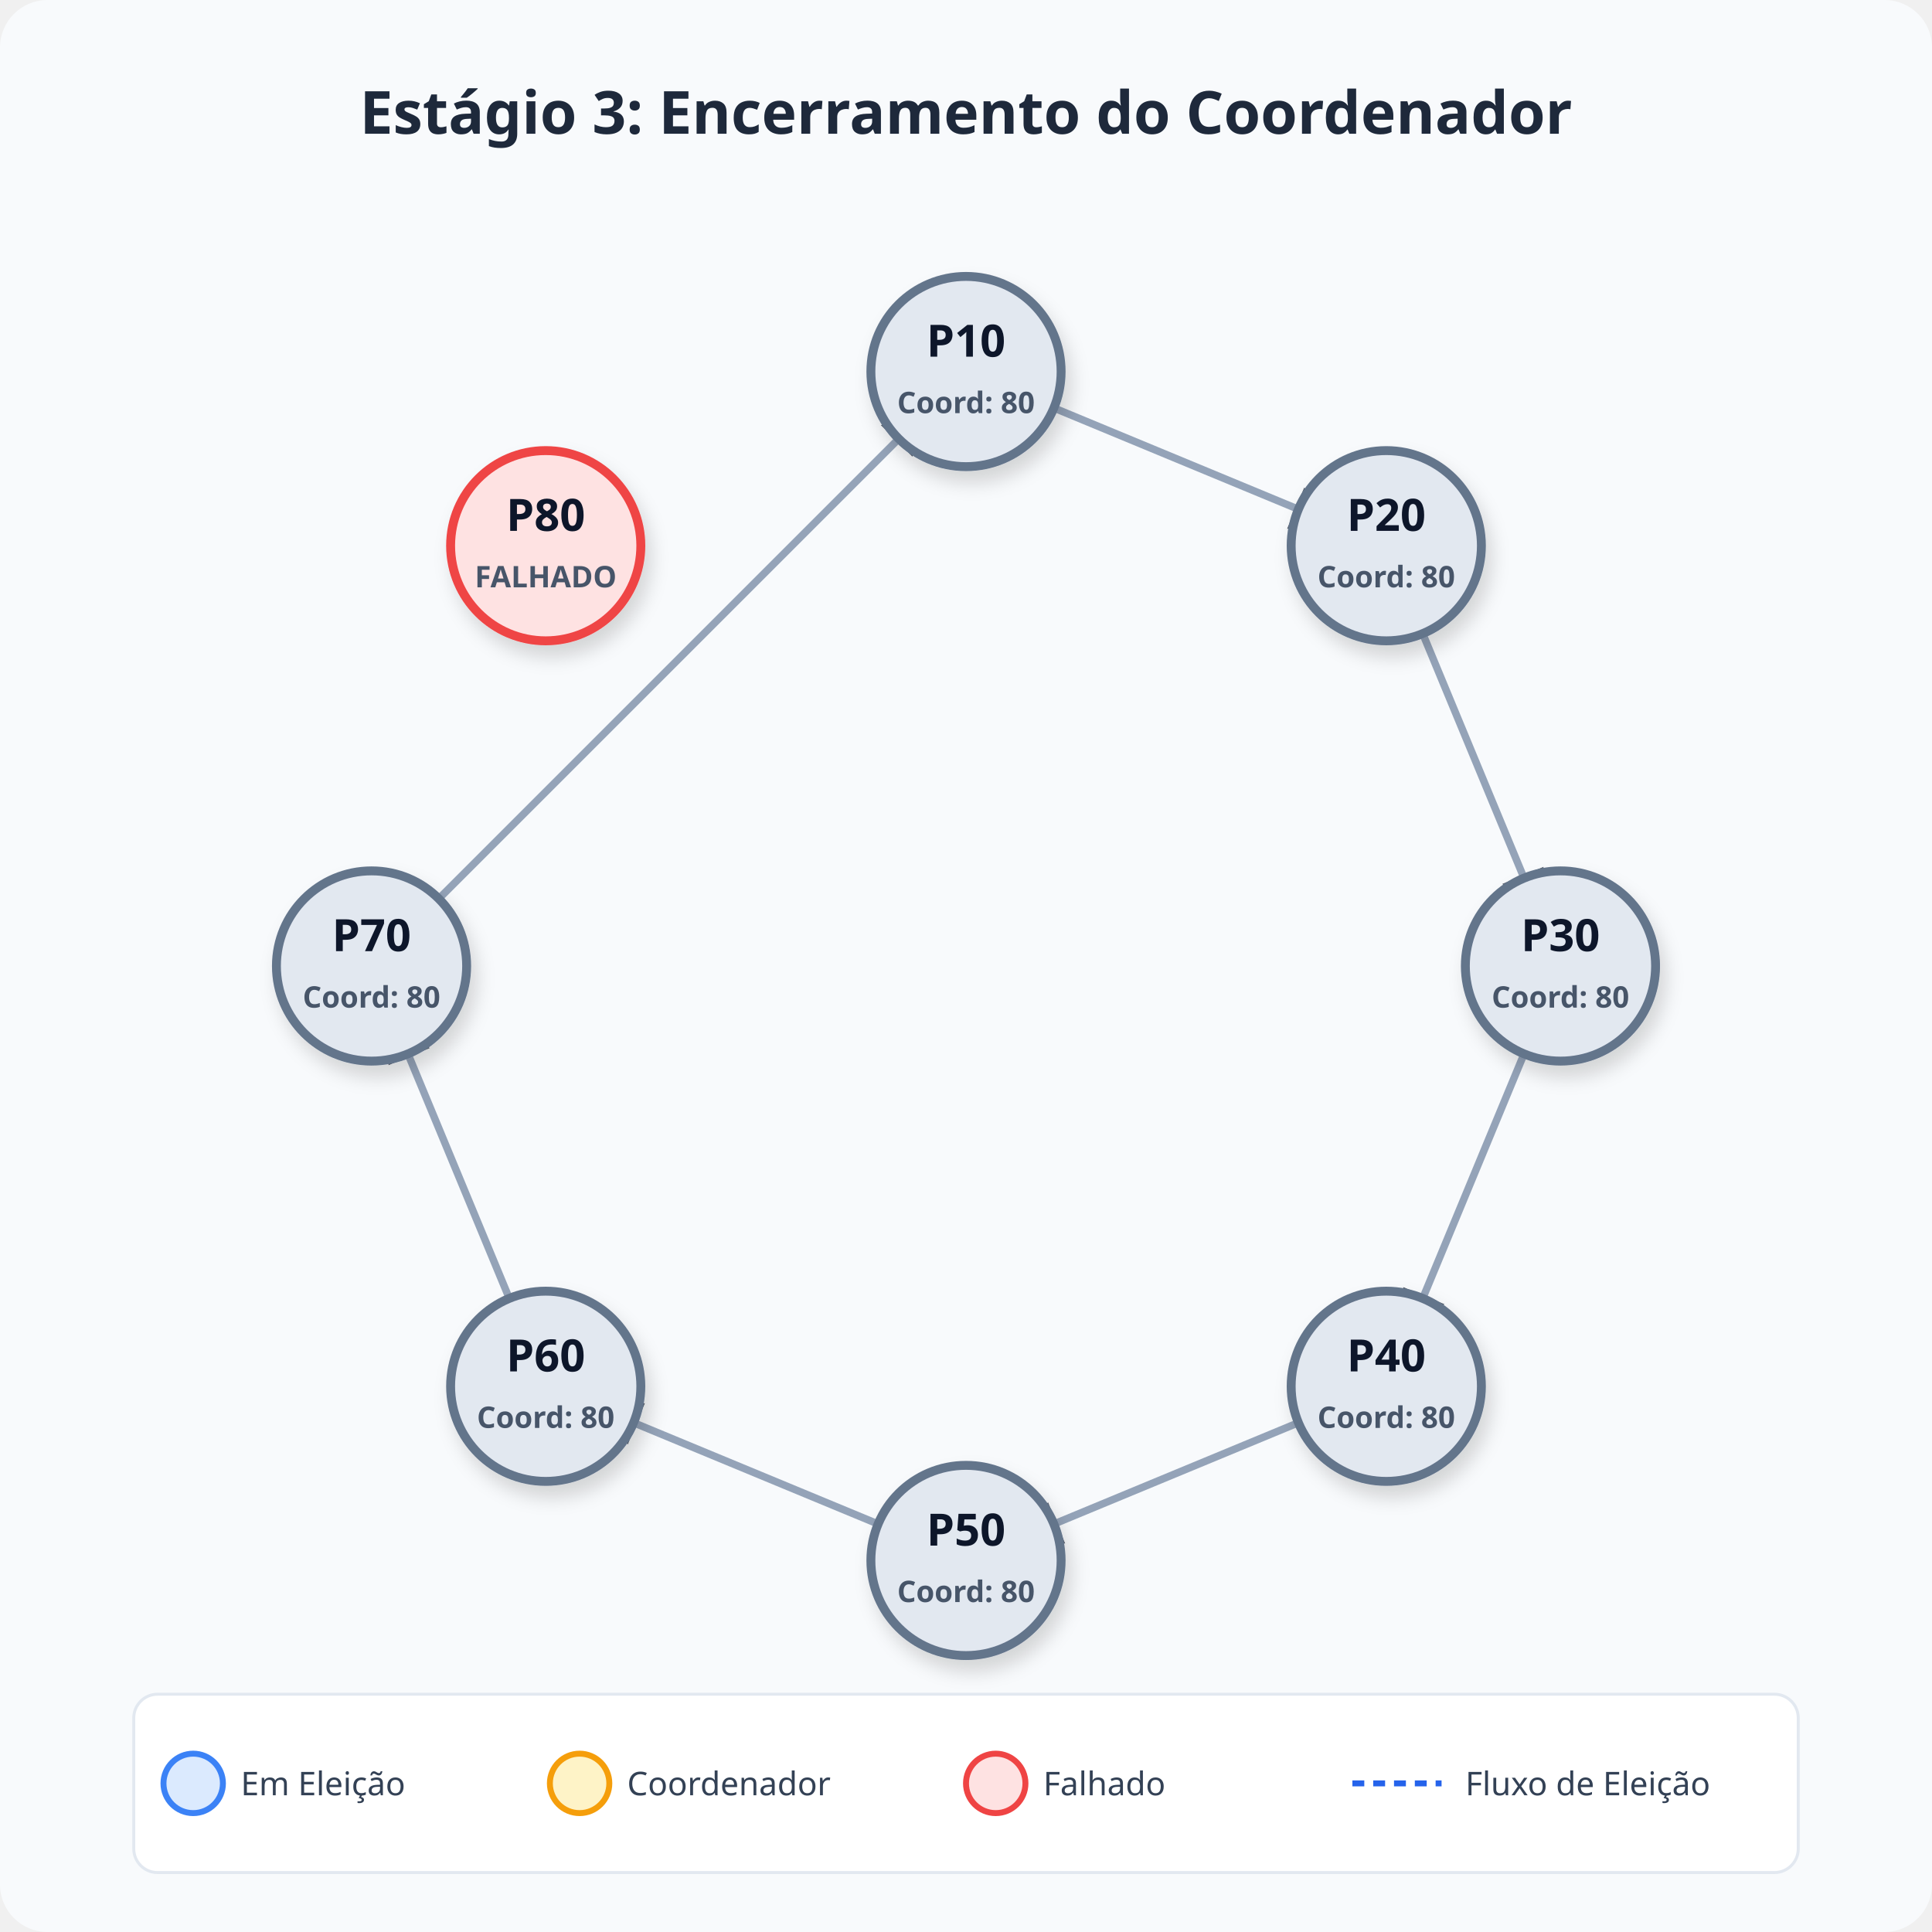
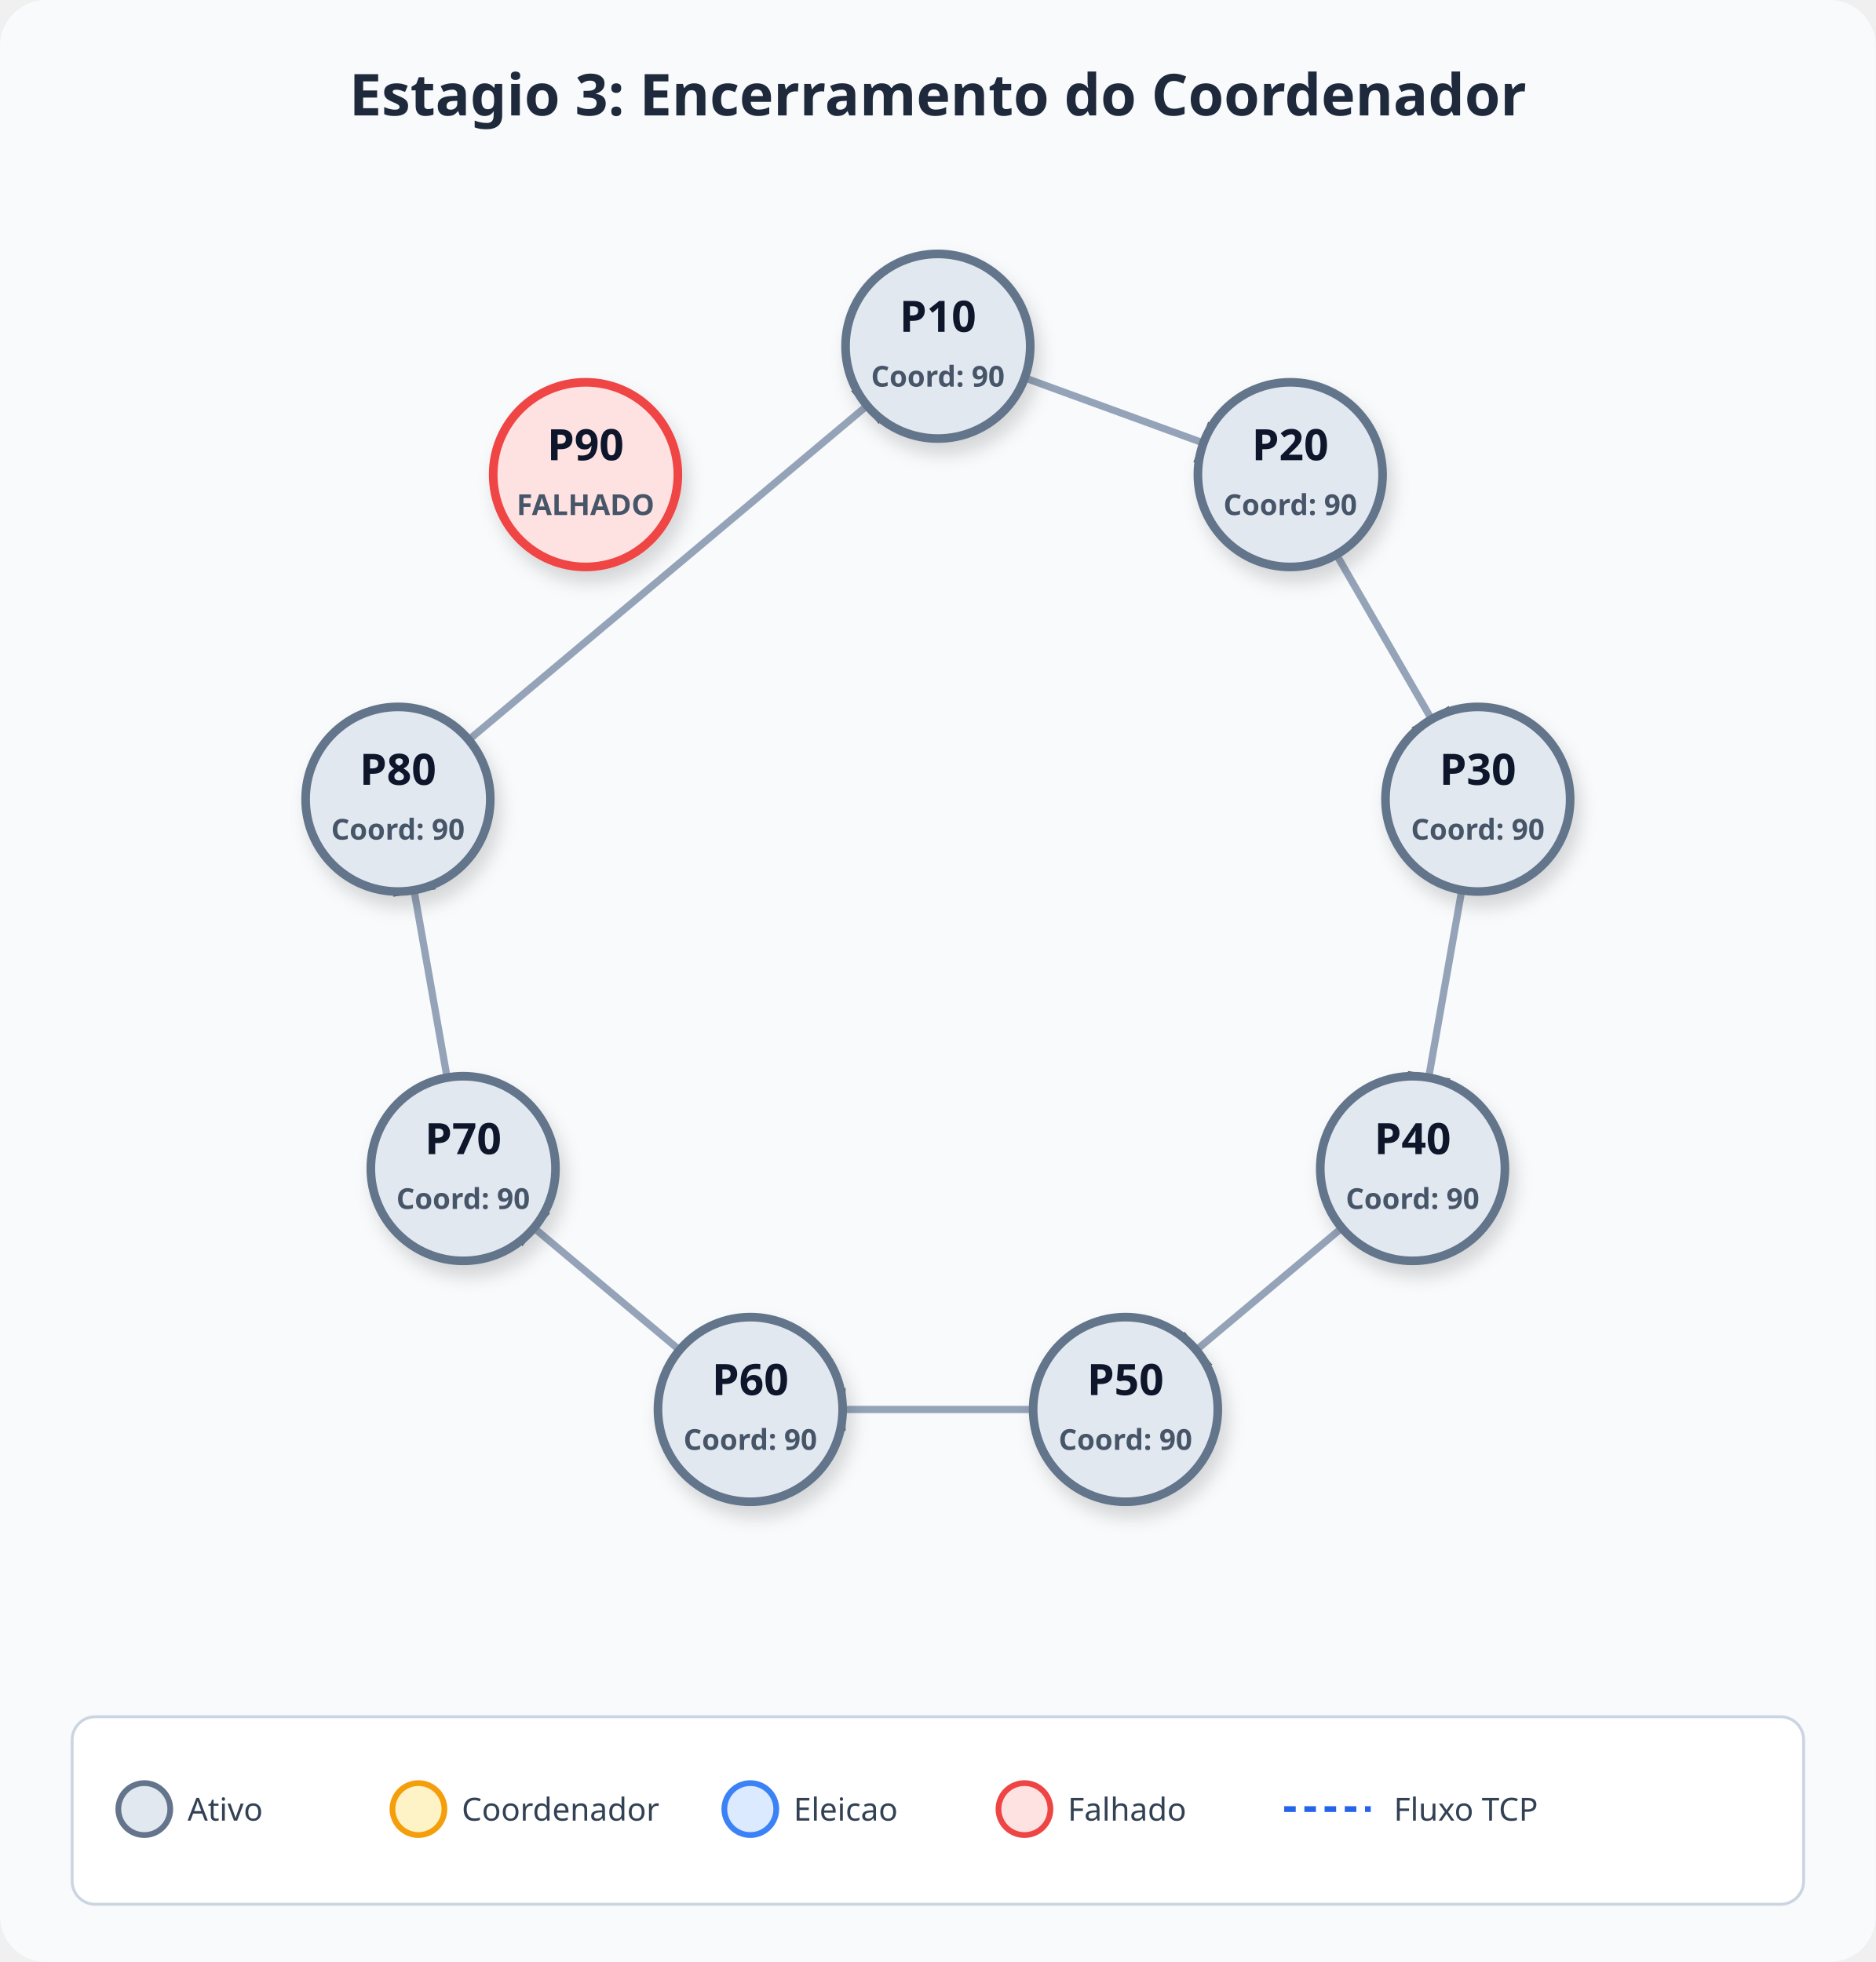
- <svg xmlns="http://www.w3.org/2000/svg" viewBox="0 0 650 650" width="100%" height="100%">
+ <svg xmlns="http://www.w3.org/2000/svg" viewBox="0 0 650 680" width="100%" height="100%">
  <defs>
    <marker id="arrow" viewBox="0 0 10 10" refX="22" refY="5" markerWidth="6" markerHeight="6" orient="auto-start-reverse">
      <path d="M 0 0 L 10 5 L 0 10 z" fill="#4B5563" />
    </marker>
    <marker id="arrow-active" viewBox="0 0 10 10" refX="22" refY="5" markerWidth="6" markerHeight="6" orient="auto-start-reverse">
      <path d="M 0 0 L 10 5 L 0 10 z" fill="#2563EB" />
    </marker>
    <filter id="shadow" x="-20%" y="-20%" width="140%" height="140%">
      <feDropShadow dx="2" dy="4" stdDeviation="3" flood-opacity="0.15" />
    </filter>
  </defs>
  <rect width="100%" height="100%" fill="#F8FAFC" rx="16" />
-   <text x="325" y="45" font-family="system-ui, sans-serif" font-size="20" font-weight="bold" text-anchor="middle" fill="#1E293B">Estágio 3: Encerramento do Coordenador</text>
-   <line x1="325.0" y1="125.0" x2="466.4" y2="183.6" stroke="#94A3B8" stroke-width="2.5" marker-end="url(#arrow)" />
-   <line x1="466.4" y1="183.6" x2="525.0" y2="325.0" stroke="#94A3B8" stroke-width="2.5" marker-end="url(#arrow)" />
-   <line x1="525.0" y1="325.0" x2="466.4" y2="466.4" stroke="#94A3B8" stroke-width="2.5" marker-end="url(#arrow)" />
-   <line x1="466.4" y1="466.4" x2="325.0" y2="525.0" stroke="#94A3B8" stroke-width="2.5" marker-end="url(#arrow)" />
-   <line x1="325.0" y1="525.0" x2="183.6" y2="466.4" stroke="#94A3B8" stroke-width="2.5" marker-end="url(#arrow)" />
-   <line x1="183.6" y1="466.4" x2="125.0" y2="325.0" stroke="#94A3B8" stroke-width="2.5" marker-end="url(#arrow)" />
-   <line x1="125.0" y1="325.0" x2="325.0" y2="125.0" stroke="#94A3B8" stroke-width="2.5" marker-end="url(#arrow)" />
+   <text x="325" y="40" font-family="system-ui, sans-serif" font-size="20" font-weight="bold" text-anchor="middle" fill="#1E293B">Estagio 3: Encerramento do Coordenador</text>
+   <line x1="325.0" y1="120.0" x2="447.1" y2="164.5" stroke="#94A3B8" stroke-width="2.5" marker-end="url(#arrow)" />
+   <line x1="447.1" y1="164.5" x2="512.1" y2="277.0" stroke="#94A3B8" stroke-width="2.5" marker-end="url(#arrow)" />
+   <line x1="512.1" y1="277.0" x2="489.5" y2="405.0" stroke="#94A3B8" stroke-width="2.5" marker-end="url(#arrow)" />
+   <line x1="489.5" y1="405.0" x2="390.0" y2="488.5" stroke="#94A3B8" stroke-width="2.5" marker-end="url(#arrow)" />
+   <line x1="390.0" y1="488.5" x2="260.0" y2="488.5" stroke="#94A3B8" stroke-width="2.5" marker-end="url(#arrow)" />
+   <line x1="260.0" y1="488.5" x2="160.5" y2="405.0" stroke="#94A3B8" stroke-width="2.5" marker-end="url(#arrow)" />
+   <line x1="160.5" y1="405.0" x2="137.9" y2="277.0" stroke="#94A3B8" stroke-width="2.5" marker-end="url(#arrow)" />
+   <line x1="137.9" y1="277.0" x2="325.0" y2="120.0" stroke="#94A3B8" stroke-width="2.5" marker-end="url(#arrow)" />
  <g filter="url(#shadow)">
-     <circle cx="325.0" cy="125.0" r="32" fill="#E2E8F0" stroke="#64748B" stroke-width="3" />
-     <text x="325.0" y="120.0" font-family="system-ui, sans-serif" font-size="15" font-weight="bold" text-anchor="middle" fill="#0F172A">P10</text>
-     <text x="325.0" y="139.0" font-family="system-ui, sans-serif" font-size="10" font-weight="600" text-anchor="middle" fill="#475569">Coord: 80</text>
+     <circle cx="325.0" cy="120.0" r="32" fill="#E2E8F0" stroke="#64748B" stroke-width="3" />
+     <text x="325.0" y="115.0" font-family="system-ui, sans-serif" font-size="15" font-weight="bold" text-anchor="middle" fill="#0F172A">P10</text>
+     <text x="325.0" y="134.0" font-family="system-ui, sans-serif" font-size="10" font-weight="600" text-anchor="middle" fill="#475569">Coord: 90</text>
  </g>
  <g filter="url(#shadow)">
-     <circle cx="466.4" cy="183.6" r="32" fill="#E2E8F0" stroke="#64748B" stroke-width="3" />
-     <text x="466.4" y="178.6" font-family="system-ui, sans-serif" font-size="15" font-weight="bold" text-anchor="middle" fill="#0F172A">P20</text>
-     <text x="466.4" y="197.6" font-family="system-ui, sans-serif" font-size="10" font-weight="600" text-anchor="middle" fill="#475569">Coord: 80</text>
+     <circle cx="447.1" cy="164.5" r="32" fill="#E2E8F0" stroke="#64748B" stroke-width="3" />
+     <text x="447.1" y="159.5" font-family="system-ui, sans-serif" font-size="15" font-weight="bold" text-anchor="middle" fill="#0F172A">P20</text>
+     <text x="447.1" y="178.5" font-family="system-ui, sans-serif" font-size="10" font-weight="600" text-anchor="middle" fill="#475569">Coord: 90</text>
  </g>
  <g filter="url(#shadow)">
-     <circle cx="525.0" cy="325.0" r="32" fill="#E2E8F0" stroke="#64748B" stroke-width="3" />
-     <text x="525.0" y="320.0" font-family="system-ui, sans-serif" font-size="15" font-weight="bold" text-anchor="middle" fill="#0F172A">P30</text>
-     <text x="525.0" y="339.0" font-family="system-ui, sans-serif" font-size="10" font-weight="600" text-anchor="middle" fill="#475569">Coord: 80</text>
+     <circle cx="512.1" cy="277.0" r="32" fill="#E2E8F0" stroke="#64748B" stroke-width="3" />
+     <text x="512.1" y="272.0" font-family="system-ui, sans-serif" font-size="15" font-weight="bold" text-anchor="middle" fill="#0F172A">P30</text>
+     <text x="512.1" y="291.0" font-family="system-ui, sans-serif" font-size="10" font-weight="600" text-anchor="middle" fill="#475569">Coord: 90</text>
  </g>
  <g filter="url(#shadow)">
-     <circle cx="466.4" cy="466.4" r="32" fill="#E2E8F0" stroke="#64748B" stroke-width="3" />
-     <text x="466.4" y="461.4" font-family="system-ui, sans-serif" font-size="15" font-weight="bold" text-anchor="middle" fill="#0F172A">P40</text>
-     <text x="466.4" y="480.4" font-family="system-ui, sans-serif" font-size="10" font-weight="600" text-anchor="middle" fill="#475569">Coord: 80</text>
+     <circle cx="489.5" cy="405.0" r="32" fill="#E2E8F0" stroke="#64748B" stroke-width="3" />
+     <text x="489.5" y="400.0" font-family="system-ui, sans-serif" font-size="15" font-weight="bold" text-anchor="middle" fill="#0F172A">P40</text>
+     <text x="489.5" y="419.0" font-family="system-ui, sans-serif" font-size="10" font-weight="600" text-anchor="middle" fill="#475569">Coord: 90</text>
  </g>
  <g filter="url(#shadow)">
-     <circle cx="325.0" cy="525.0" r="32" fill="#E2E8F0" stroke="#64748B" stroke-width="3" />
-     <text x="325.0" y="520.0" font-family="system-ui, sans-serif" font-size="15" font-weight="bold" text-anchor="middle" fill="#0F172A">P50</text>
-     <text x="325.0" y="539.0" font-family="system-ui, sans-serif" font-size="10" font-weight="600" text-anchor="middle" fill="#475569">Coord: 80</text>
+     <circle cx="390.0" cy="488.5" r="32" fill="#E2E8F0" stroke="#64748B" stroke-width="3" />
+     <text x="390.0" y="483.5" font-family="system-ui, sans-serif" font-size="15" font-weight="bold" text-anchor="middle" fill="#0F172A">P50</text>
+     <text x="390.0" y="502.5" font-family="system-ui, sans-serif" font-size="10" font-weight="600" text-anchor="middle" fill="#475569">Coord: 90</text>
  </g>
  <g filter="url(#shadow)">
-     <circle cx="183.6" cy="466.4" r="32" fill="#E2E8F0" stroke="#64748B" stroke-width="3" />
-     <text x="183.6" y="461.4" font-family="system-ui, sans-serif" font-size="15" font-weight="bold" text-anchor="middle" fill="#0F172A">P60</text>
-     <text x="183.6" y="480.4" font-family="system-ui, sans-serif" font-size="10" font-weight="600" text-anchor="middle" fill="#475569">Coord: 80</text>
+     <circle cx="260.0" cy="488.5" r="32" fill="#E2E8F0" stroke="#64748B" stroke-width="3" />
+     <text x="260.0" y="483.5" font-family="system-ui, sans-serif" font-size="15" font-weight="bold" text-anchor="middle" fill="#0F172A">P60</text>
+     <text x="260.0" y="502.5" font-family="system-ui, sans-serif" font-size="10" font-weight="600" text-anchor="middle" fill="#475569">Coord: 90</text>
  </g>
  <g filter="url(#shadow)">
-     <circle cx="125.0" cy="325.0" r="32" fill="#E2E8F0" stroke="#64748B" stroke-width="3" />
-     <text x="125.0" y="320.0" font-family="system-ui, sans-serif" font-size="15" font-weight="bold" text-anchor="middle" fill="#0F172A">P70</text>
-     <text x="125.0" y="339.0" font-family="system-ui, sans-serif" font-size="10" font-weight="600" text-anchor="middle" fill="#475569">Coord: 80</text>
+     <circle cx="160.5" cy="405.0" r="32" fill="#E2E8F0" stroke="#64748B" stroke-width="3" />
+     <text x="160.5" y="400.0" font-family="system-ui, sans-serif" font-size="15" font-weight="bold" text-anchor="middle" fill="#0F172A">P70</text>
+     <text x="160.5" y="419.0" font-family="system-ui, sans-serif" font-size="10" font-weight="600" text-anchor="middle" fill="#475569">Coord: 90</text>
  </g>
  <g filter="url(#shadow)">
-     <circle cx="183.6" cy="183.6" r="32" fill="#FEE2E2" stroke="#EF4444" stroke-width="3" />
-     <text x="183.6" y="178.6" font-family="system-ui, sans-serif" font-size="15" font-weight="bold" text-anchor="middle" fill="#0F172A">P80</text>
-     <text x="183.6" y="197.6" font-family="system-ui, sans-serif" font-size="10" font-weight="600" text-anchor="middle" fill="#475569">FALHADO</text>
+     <circle cx="137.9" cy="277.0" r="32" fill="#E2E8F0" stroke="#64748B" stroke-width="3" />
+     <text x="137.9" y="272.0" font-family="system-ui, sans-serif" font-size="15" font-weight="bold" text-anchor="middle" fill="#0F172A">P80</text>
+     <text x="137.9" y="291.0" font-family="system-ui, sans-serif" font-size="10" font-weight="600" text-anchor="middle" fill="#475569">Coord: 90</text>
  </g>
-   <g transform="translate(45, 570)">
-     <rect width="560" height="60" fill="#FFFFFF" stroke="#E2E8F0" rx="8" />
-     <circle cx="20" cy="30" r="10" fill="#DBEAFE" stroke="#3B82F6" stroke-width="2" />
-     <text x="36" y="34" font-family="system-ui, sans-serif" font-size="11" fill="#334155">Em Eleição</text>
-     <circle cx="150" cy="30" r="10" fill="#FEF3C7" stroke="#F59E0B" stroke-width="2" />
-     <text x="166" y="34" font-family="system-ui, sans-serif" font-size="11" fill="#334155">Coordenador</text>
-     <circle cx="290" cy="30" r="10" fill="#FEE2E2" stroke="#EF4444" stroke-width="2" />
-     <text x="306" y="34" font-family="system-ui, sans-serif" font-size="11" fill="#334155">Falhado</text>
-     <line x1="410" y1="30" x2="440" y2="30" stroke="#2563EB" stroke-width="2" stroke-dasharray="4,3" />
-     <text x="448" y="34" font-family="system-ui, sans-serif" font-size="11" fill="#334155">Fluxo de Eleição</text>
+   <g filter="url(#shadow)">
+     <circle cx="202.9" cy="164.5" r="32" fill="#FEE2E2" stroke="#EF4444" stroke-width="3" />
+     <text x="202.9" y="159.5" font-family="system-ui, sans-serif" font-size="15" font-weight="bold" text-anchor="middle" fill="#0F172A">P90</text>
+     <text x="202.9" y="178.5" font-family="system-ui, sans-serif" font-size="10" font-weight="600" text-anchor="middle" fill="#475569">FALHADO</text>
+   </g>
+   <g transform="translate(25, 595)">
+     <rect width="600" height="65" fill="#FFFFFF" stroke="#CBD5E1" rx="8" />
+     <circle cx="25" cy="32" r="9" fill="#E2E8F0" stroke="#64748B" stroke-width="2" />
+     <text x="40" y="36" font-family="system-ui, sans-serif" font-size="11" fill="#334155">Ativo</text>
+     <circle cx="120" cy="32" r="9" fill="#FEF3C7" stroke="#F59E0B" stroke-width="2" />
+     <text x="135" y="36" font-family="system-ui, sans-serif" font-size="11" fill="#334155">Coordenador</text>
+     <circle cx="235" cy="32" r="9" fill="#DBEAFE" stroke="#3B82F6" stroke-width="2" />
+     <text x="250" y="36" font-family="system-ui, sans-serif" font-size="11" fill="#334155">Eleicao</text>
+     <circle cx="330" cy="32" r="9" fill="#FEE2E2" stroke="#EF4444" stroke-width="2" />
+     <text x="345" y="36" font-family="system-ui, sans-serif" font-size="11" fill="#334155">Falhado</text>
+     <line x1="420" y1="32" x2="450" y2="32" stroke="#2563EB" stroke-width="2" stroke-dasharray="4,3" />
+     <text x="458" y="36" font-family="system-ui, sans-serif" font-size="11" fill="#334155">Fluxo TCP</text>
  </g>
</svg>
